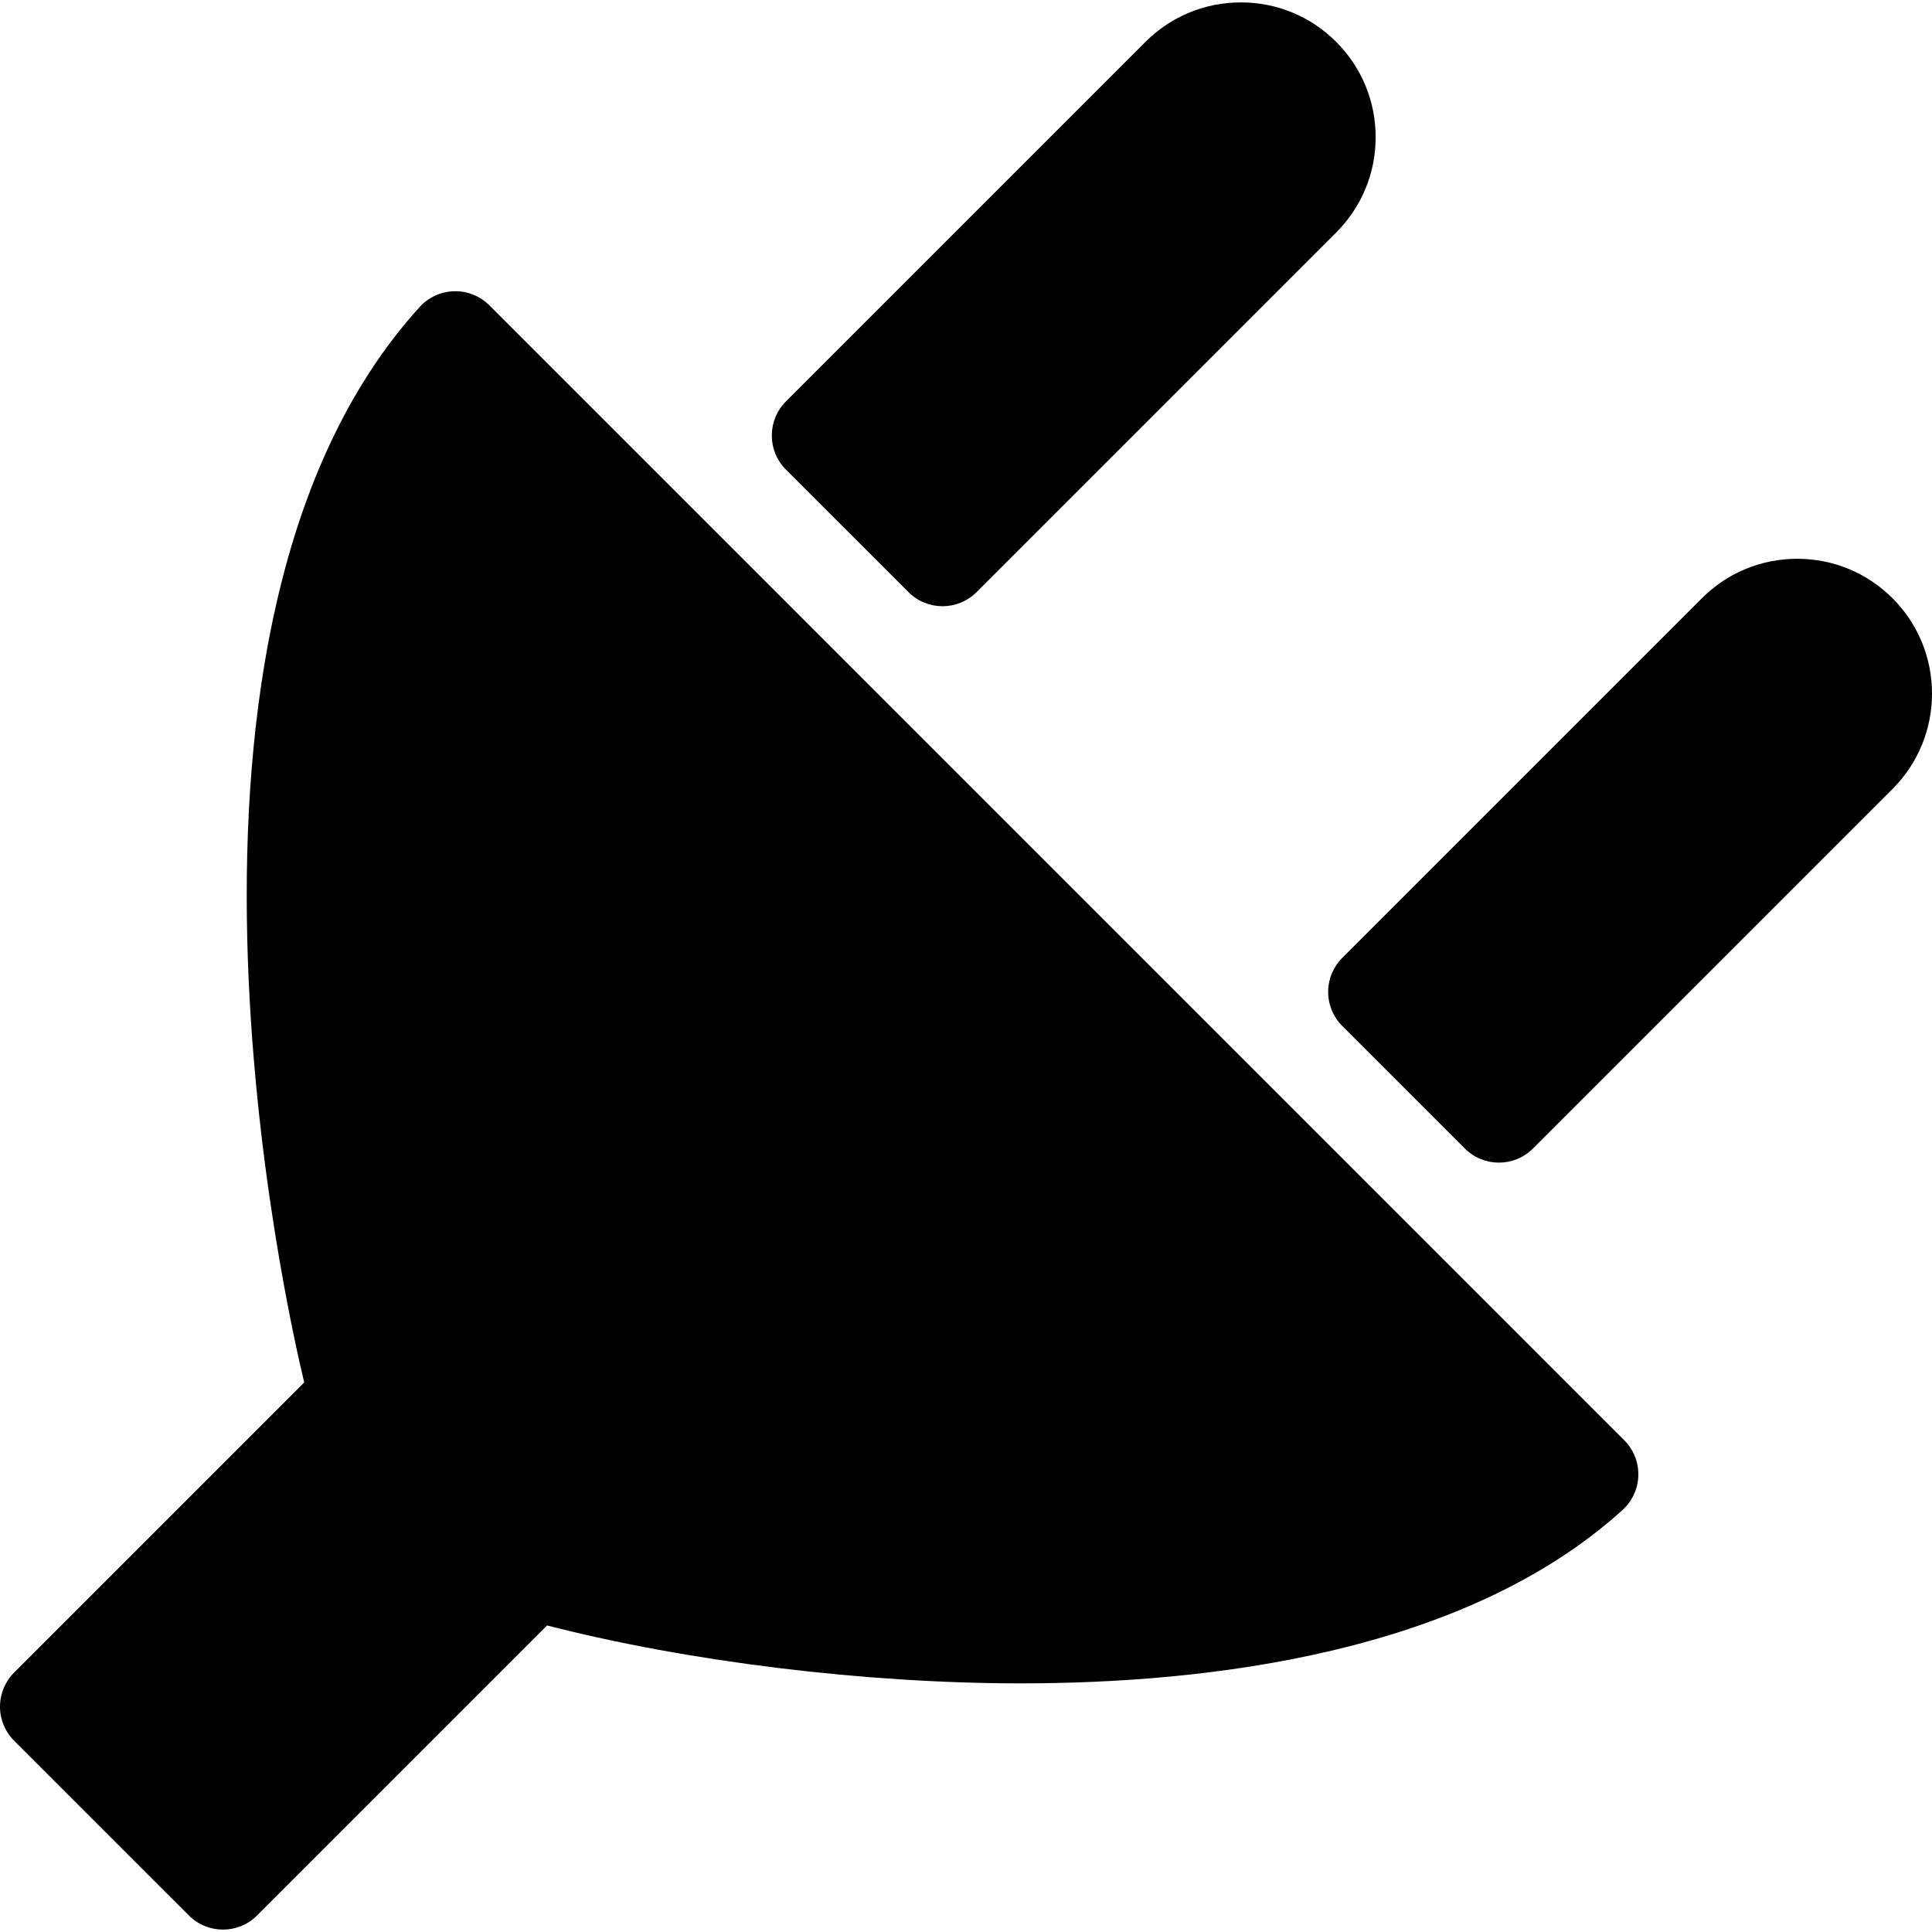
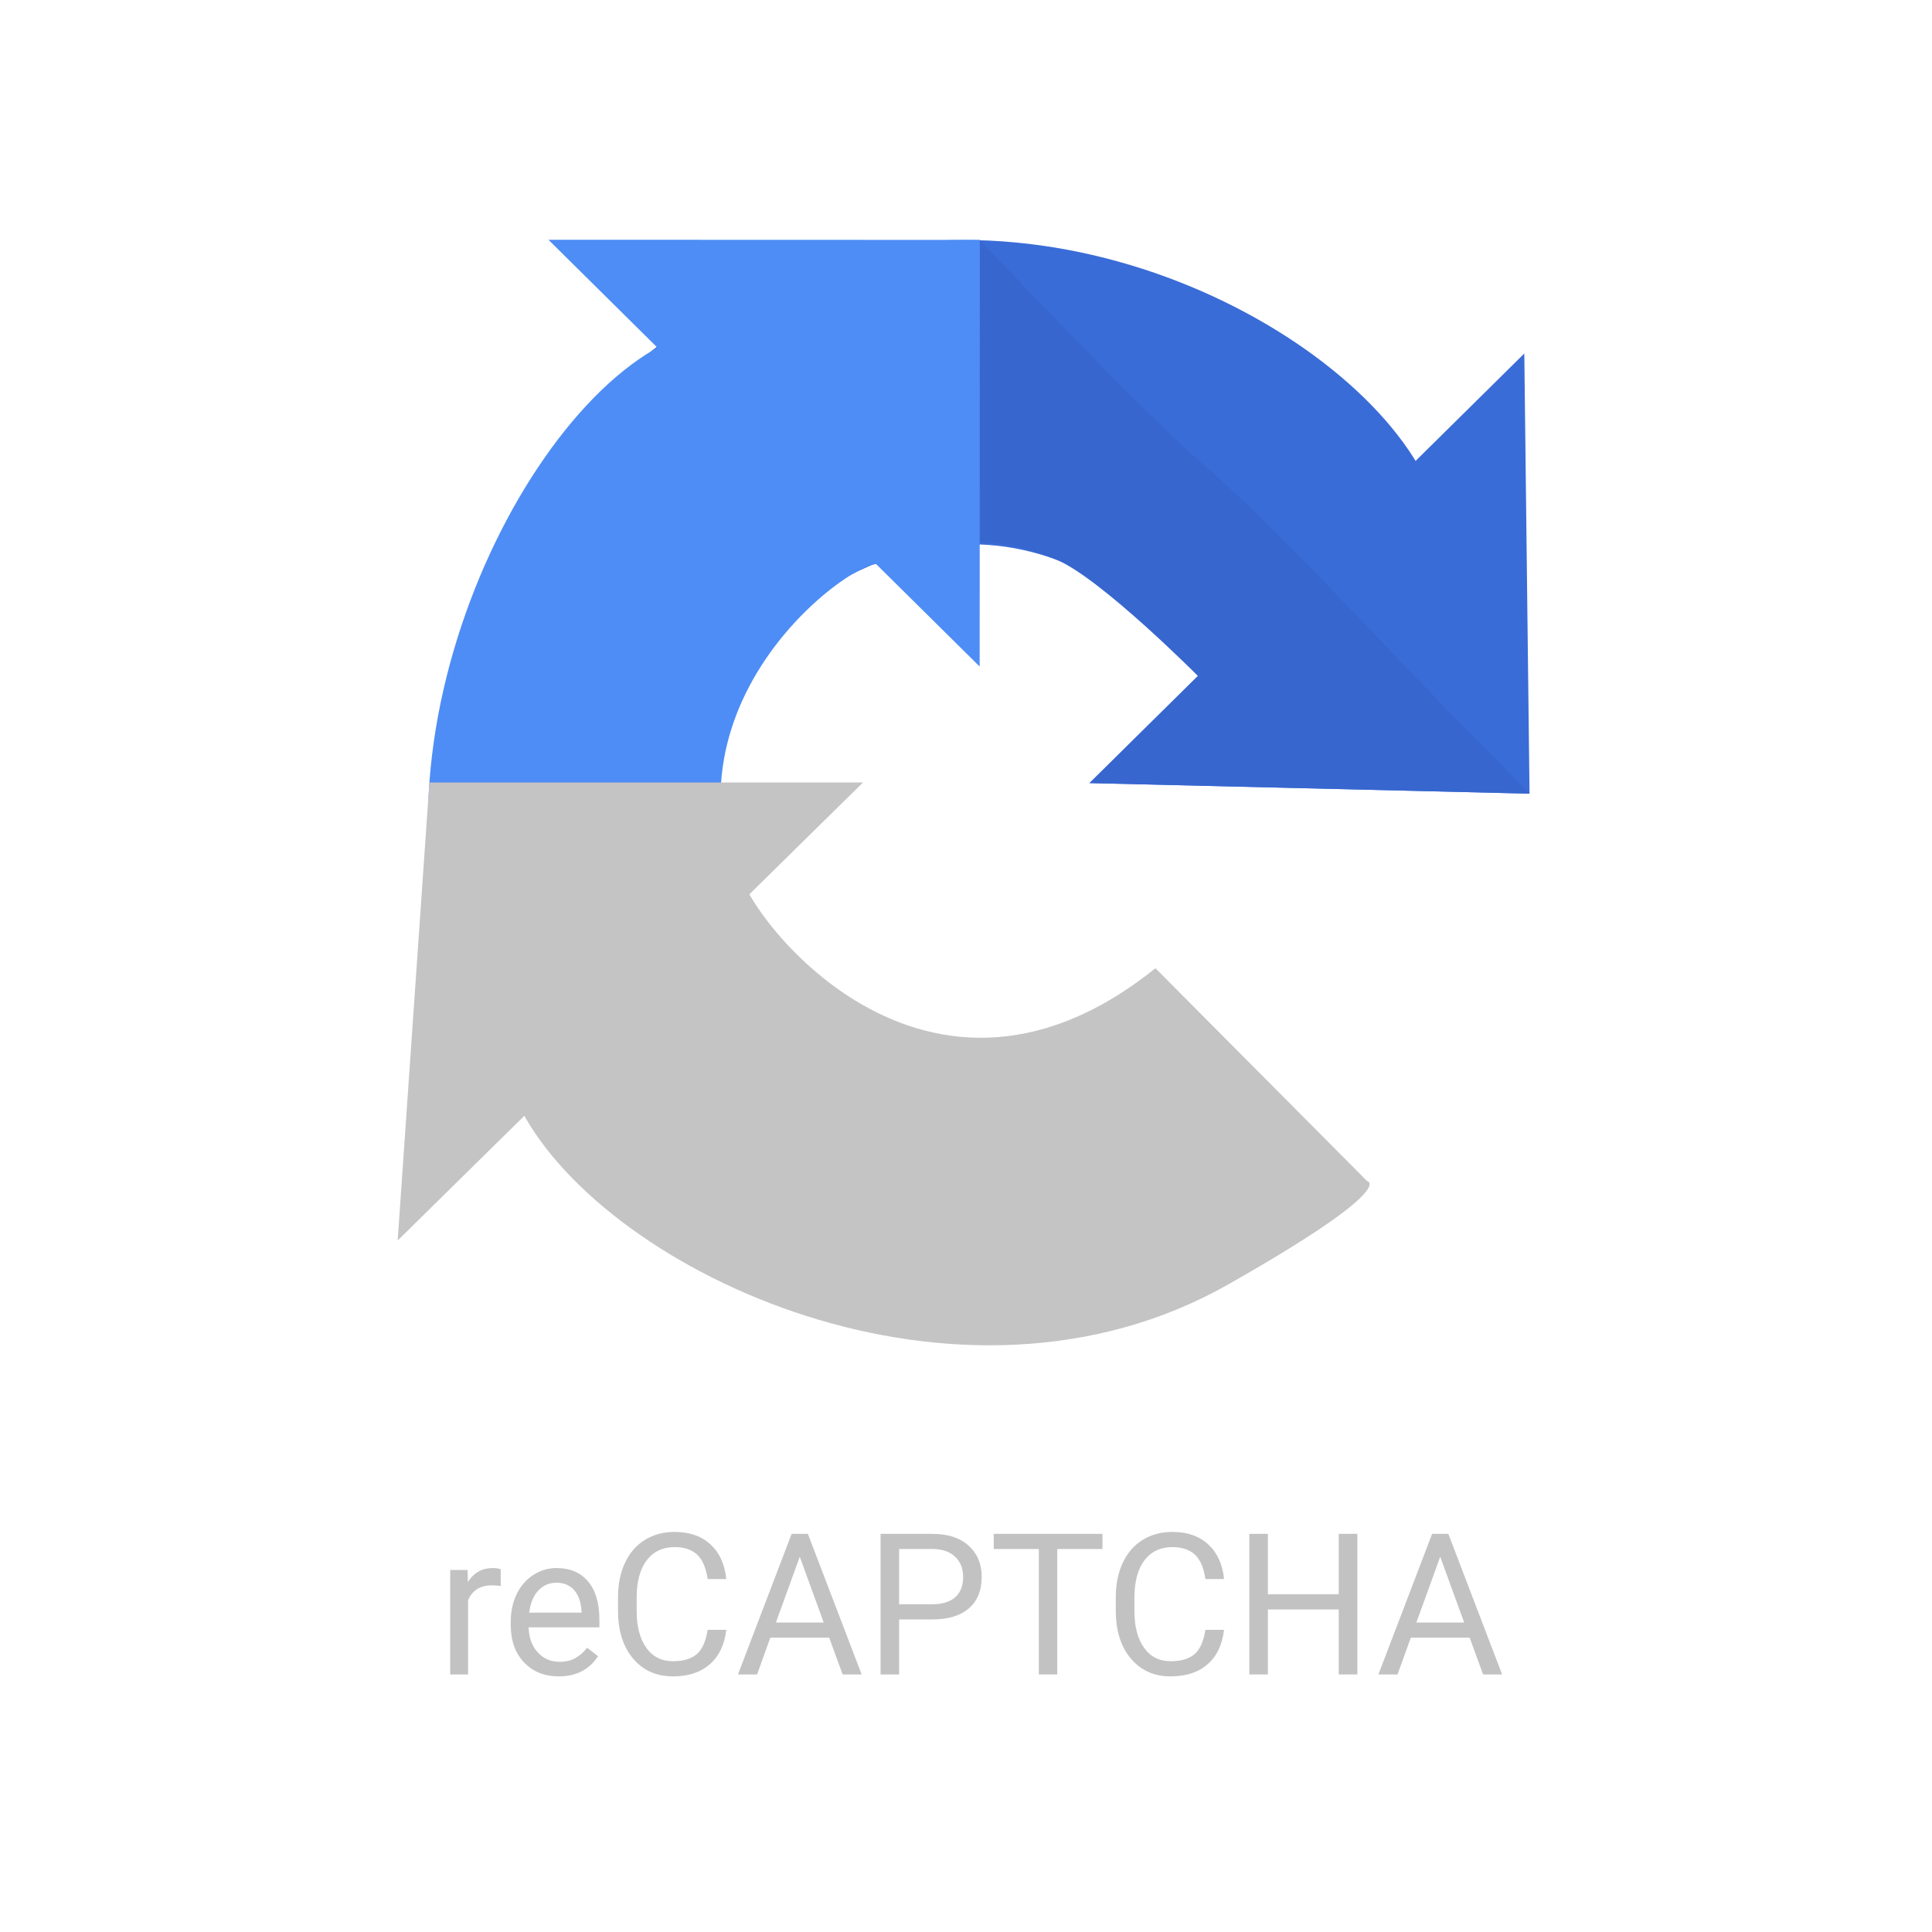
- <svg xmlns="http://www.w3.org/2000/svg" version="1.1" id="Capa_1" x="0px" y="0px" width="99.012px" height="99.012px" viewBox="0 0 99.012 99.012" style="enable-background:new 0 0 99.012 99.012;" xml:space="preserve">
+ <svg xmlns="http://www.w3.org/2000/svg" xmlns:xlink="http://www.w3.org/1999/xlink" version="1.1" id="Layer_1" x="0px" y="0px" width="200px" height="200px" viewBox="0 0 200 200" enable-background="new 0 0 200 200" xml:space="preserve">
  <g>
-     <g>
-       <path d="M25.08,15.648c-0.478-0.478-1.135-0.742-1.805-0.723c-0.675,0.017-1.314,0.309-1.768,0.808    c-14.829,16.325-6.762,51.623-5.916,55.115L0.723,85.717C0.26,86.18,0,86.808,0,87.463c0,0.654,0.26,1.283,0.723,1.746    l8.958,8.957c0.482,0.48,1.114,0.723,1.746,0.723c0.631,0,1.264-0.24,1.745-0.723l14.865-14.864    c7.237,1.859,16.289,2.968,24.28,2.968c9.599,0,22.739-1.543,30.836-8.886c0.5-0.454,0.793-1.093,0.809-1.769    c0.018-0.676-0.245-1.328-0.723-1.805L25.08,15.648z" />
-       <path d="M46.557,30.345c0.482,0.482,1.114,0.723,1.746,0.723c0.632,0,1.264-0.241,1.746-0.724l18.428-18.428    c1.305-1.305,2.023-3.04,2.023-4.885c0-1.846-0.719-3.582-2.023-4.886c-1.305-1.305-3.039-2.022-4.885-2.022    c-1.845,0-3.581,0.718-4.887,2.022L40.277,20.574c-0.964,0.964-0.964,2.527,0,3.492L46.557,30.345z" />
-       <path d="M96.99,30.661c-1.305-1.305-3.039-2.024-4.885-2.024c-1.847,0-3.582,0.718-4.886,2.023L68.79,49.089    c-0.464,0.463-0.724,1.091-0.724,1.746s0.26,1.282,0.724,1.746l6.28,6.278c0.481,0.482,1.113,0.724,1.746,0.724    c0.631,0,1.264-0.241,1.746-0.724l18.43-18.429C99.686,37.735,99.686,33.353,96.99,30.661z" />
-     </g>
+     <defs>
+       <rect id="SVGID_1_" width="200" height="200" />
+     </defs>
+     <clipPath id="SVGID_2_">
+       <use xlink:href="#SVGID_1_" overflow="visible" />
+     </clipPath>
+     <path clip-path="url(#SVGID_2_)" fill="#C2C2C2" d="M51.834,164.182c-0.28-0.047-0.583-0.069-0.91-0.069   c-1.212,0-2.035,0.516-2.469,1.549v7.677h-1.849v-10.814h1.799l0.03,1.25c0.607-0.968,1.466-1.45,2.579-1.45   c0.36,0,0.633,0.046,0.82,0.14V164.182z" />
+     <path clip-path="url(#SVGID_2_)" fill="#C2C2C2" d="M57.832,173.538c-1.466,0-2.659-0.481-3.579-1.443   c-0.919-0.965-1.379-2.251-1.379-3.864v-0.339c0-1.073,0.205-2.032,0.615-2.874c0.41-0.845,0.982-1.503,1.719-1.979   c0.736-0.477,1.534-0.715,2.394-0.715c1.406,0,2.499,0.463,3.279,1.389c0.779,0.928,1.169,2.253,1.169,3.979v0.769h-7.327   c0.027,1.066,0.338,1.929,0.935,2.584c0.596,0.657,1.354,0.984,2.274,0.984c0.653,0,1.206-0.132,1.659-0.4   c0.453-0.265,0.85-0.618,1.19-1.058l1.129,0.879C61.003,172.843,59.644,173.538,57.832,173.538 M57.602,163.843   c-0.746,0-1.373,0.271-1.879,0.814c-0.507,0.543-0.82,1.304-0.94,2.284H60.2v-0.14c-0.053-0.94-0.307-1.669-0.76-2.185   C58.987,164.101,58.375,163.843,57.602,163.843" />
+     <path clip-path="url(#SVGID_2_)" fill="#C2C2C2" d="M75.184,168.72c-0.18,1.539-0.748,2.728-1.704,3.563   c-0.957,0.837-2.228,1.255-3.814,1.255c-1.719,0-3.097-0.616-4.133-1.849c-1.036-1.233-1.554-2.882-1.554-4.948v-1.4   c0-1.352,0.241-2.541,0.725-3.567c0.482-1.026,1.167-1.814,2.054-2.364c0.886-0.55,1.912-0.825,3.078-0.825   c1.546,0,2.786,0.433,3.719,1.295c0.933,0.863,1.476,2.058,1.629,3.583h-1.929c-0.167-1.163-0.529-2.005-1.085-2.525   c-0.556-0.522-1.334-0.783-2.334-0.783c-1.226,0-2.187,0.454-2.884,1.362c-0.696,0.906-1.044,2.196-1.044,3.87v1.41   c0,1.581,0.33,2.839,0.99,3.772c0.659,0.934,1.582,1.4,2.768,1.4c1.067,0,1.884-0.241,2.455-0.725   c0.569-0.483,0.947-1.325,1.134-2.524H75.184z" />
+     <path clip-path="url(#SVGID_2_)" fill="#C2C2C2" d="M85.84,169.53h-6.098l-1.369,3.809h-1.979l5.557-14.555h1.68l5.567,14.555   h-1.969L85.84,169.53z M80.322,167.961h4.948l-2.479-6.809L80.322,167.961z" />
+     <path clip-path="url(#SVGID_2_)" fill="#C2C2C2" d="M93.076,167.641v5.697h-1.919v-14.553h5.368c1.592,0,2.84,0.405,3.743,1.219   c0.901,0.813,1.354,1.89,1.354,3.228c0,1.414-0.44,2.501-1.324,3.266c-0.883,0.762-2.147,1.144-3.792,1.144H93.076z M93.076,166.07   h3.449c1.026,0,1.812-0.241,2.359-0.725c0.546-0.484,0.819-1.184,0.819-2.099c0-0.867-0.273-1.563-0.819-2.082   c-0.547-0.521-1.297-0.791-2.25-0.813h-3.558V166.07z" />
+     <polygon clip-path="url(#SVGID_2_)" fill="#C2C2C2" points="114.127,160.354 109.448,160.354 109.448,173.338 107.54,173.338    107.54,160.354 102.872,160.354 102.872,158.784 114.127,158.784  " />
+     <path clip-path="url(#SVGID_2_)" fill="#C2C2C2" d="M126.712,168.72c-0.181,1.539-0.748,2.728-1.704,3.563   c-0.957,0.837-2.229,1.255-3.814,1.255c-1.719,0-3.097-0.616-4.133-1.849c-1.037-1.233-1.555-2.882-1.555-4.948v-1.4   c0-1.352,0.242-2.541,0.726-3.567c0.482-1.026,1.167-1.814,2.054-2.364c0.886-0.55,1.912-0.825,3.078-0.825   c1.547,0,2.785,0.433,3.719,1.295c0.933,0.863,1.477,2.058,1.63,3.583h-1.93c-0.167-1.163-0.527-2.005-1.085-2.525   c-0.556-0.522-1.335-0.783-2.334-0.783c-1.226,0-2.188,0.454-2.884,1.362c-0.697,0.906-1.044,2.196-1.044,3.87v1.41   c0,1.581,0.329,2.839,0.989,3.772s1.583,1.4,2.769,1.4c1.067,0,1.885-0.241,2.455-0.725c0.569-0.483,0.947-1.325,1.134-2.524   H126.712z" />
+     <polygon clip-path="url(#SVGID_2_)" fill="#C2C2C2" points="140.517,173.338 138.587,173.338 138.587,166.611 131.25,166.611    131.25,173.338 129.33,173.338 129.33,158.784 131.25,158.784 131.25,165.042 138.587,165.042 138.587,158.784 140.517,158.784     " />
+     <path clip-path="url(#SVGID_2_)" fill="#C2C2C2" d="M152.141,169.53h-6.098l-1.37,3.809h-1.979l5.558-14.555h1.68l5.566,14.555   h-1.968L152.141,169.53z M146.622,167.961h4.948l-2.479-6.809L146.622,167.961z" />
+     <path clip-path="url(#SVGID_2_)" fill="#3A6CD7" d="M147.269,48.981l-22.551,22.591c0.72-2.801-18.938-27.49-43.689-7.446   L63.618,45.023c0,0-6.195-3.633,11.554-13.793C102.979,15.313,138.282,32.166,147.269,48.981" />
+     <polygon clip-path="url(#SVGID_2_)" fill="#3A6CD7" points="112.786,81.065 158.337,82.159 157.796,36.593  " />
+     <path clip-path="url(#SVGID_2_)" fill="#3766CF" d="M70.948,53.065c0.567,0.627,10.044-5.571,10.92-6.089   c4.133-2.444,8.735-5.16,13.453-6.276c4.73-1.118,6.108-15.867,6.108-15.867s17.035,18.038,23.291,23.376   c7.29,6.22,19.213,19.351,25.99,26.158c2.564,2.575,5.106,5.173,7.627,7.792l-45.551-1.094l11.222-11.089   c0,0-9.85-9.909-14.488-11.971c-4.638-2.062-10.114-2.616-15.764-0.728c-5.651,1.887-17.9,0.626-17.9,0.626   S70.955,53.074,70.948,53.065" />
+     <path clip-path="url(#SVGID_2_)" fill="#4E8DF5" d="M68.451,35.774l22.503,22.639c-2.798-0.731-28.852,18.124-8.904,42.952   l-18.795,18.68c0,0-1.796,4.973-12.834-12.243C35,83.75,51.601,44.695,68.451,35.774" />
+     <polygon clip-path="url(#SVGID_2_)" fill="#4E8DF5" points="101.415,69.002 101.43,24.833 56.773,24.819  " />
+     <path clip-path="url(#SVGID_2_)" fill="#C4C4C4" d="M53.625,114.5l22.962-24.671c-0.73,2.798,18.2,30.356,43.022,10.401   l21.901,22.023c0,0,3.428,0.611-14.357,10.707C99.289,148.779,62.926,131.847,54,115" />
+     <polygon clip-path="url(#SVGID_2_)" fill="#C4C4C4" points="89.338,81 44.452,81 41.167,128.414  " />
  </g>
-   <g>
- </g>
-   <g>
- </g>
-   <g>
- </g>
-   <g>
- </g>
-   <g>
- </g>
-   <g>
- </g>
-   <g>
- </g>
-   <g>
- </g>
-   <g>
- </g>
-   <g>
- </g>
-   <g>
- </g>
-   <g>
- </g>
-   <g>
- </g>
-   <g>
- </g>
-   <g>
- </g>
</svg>
